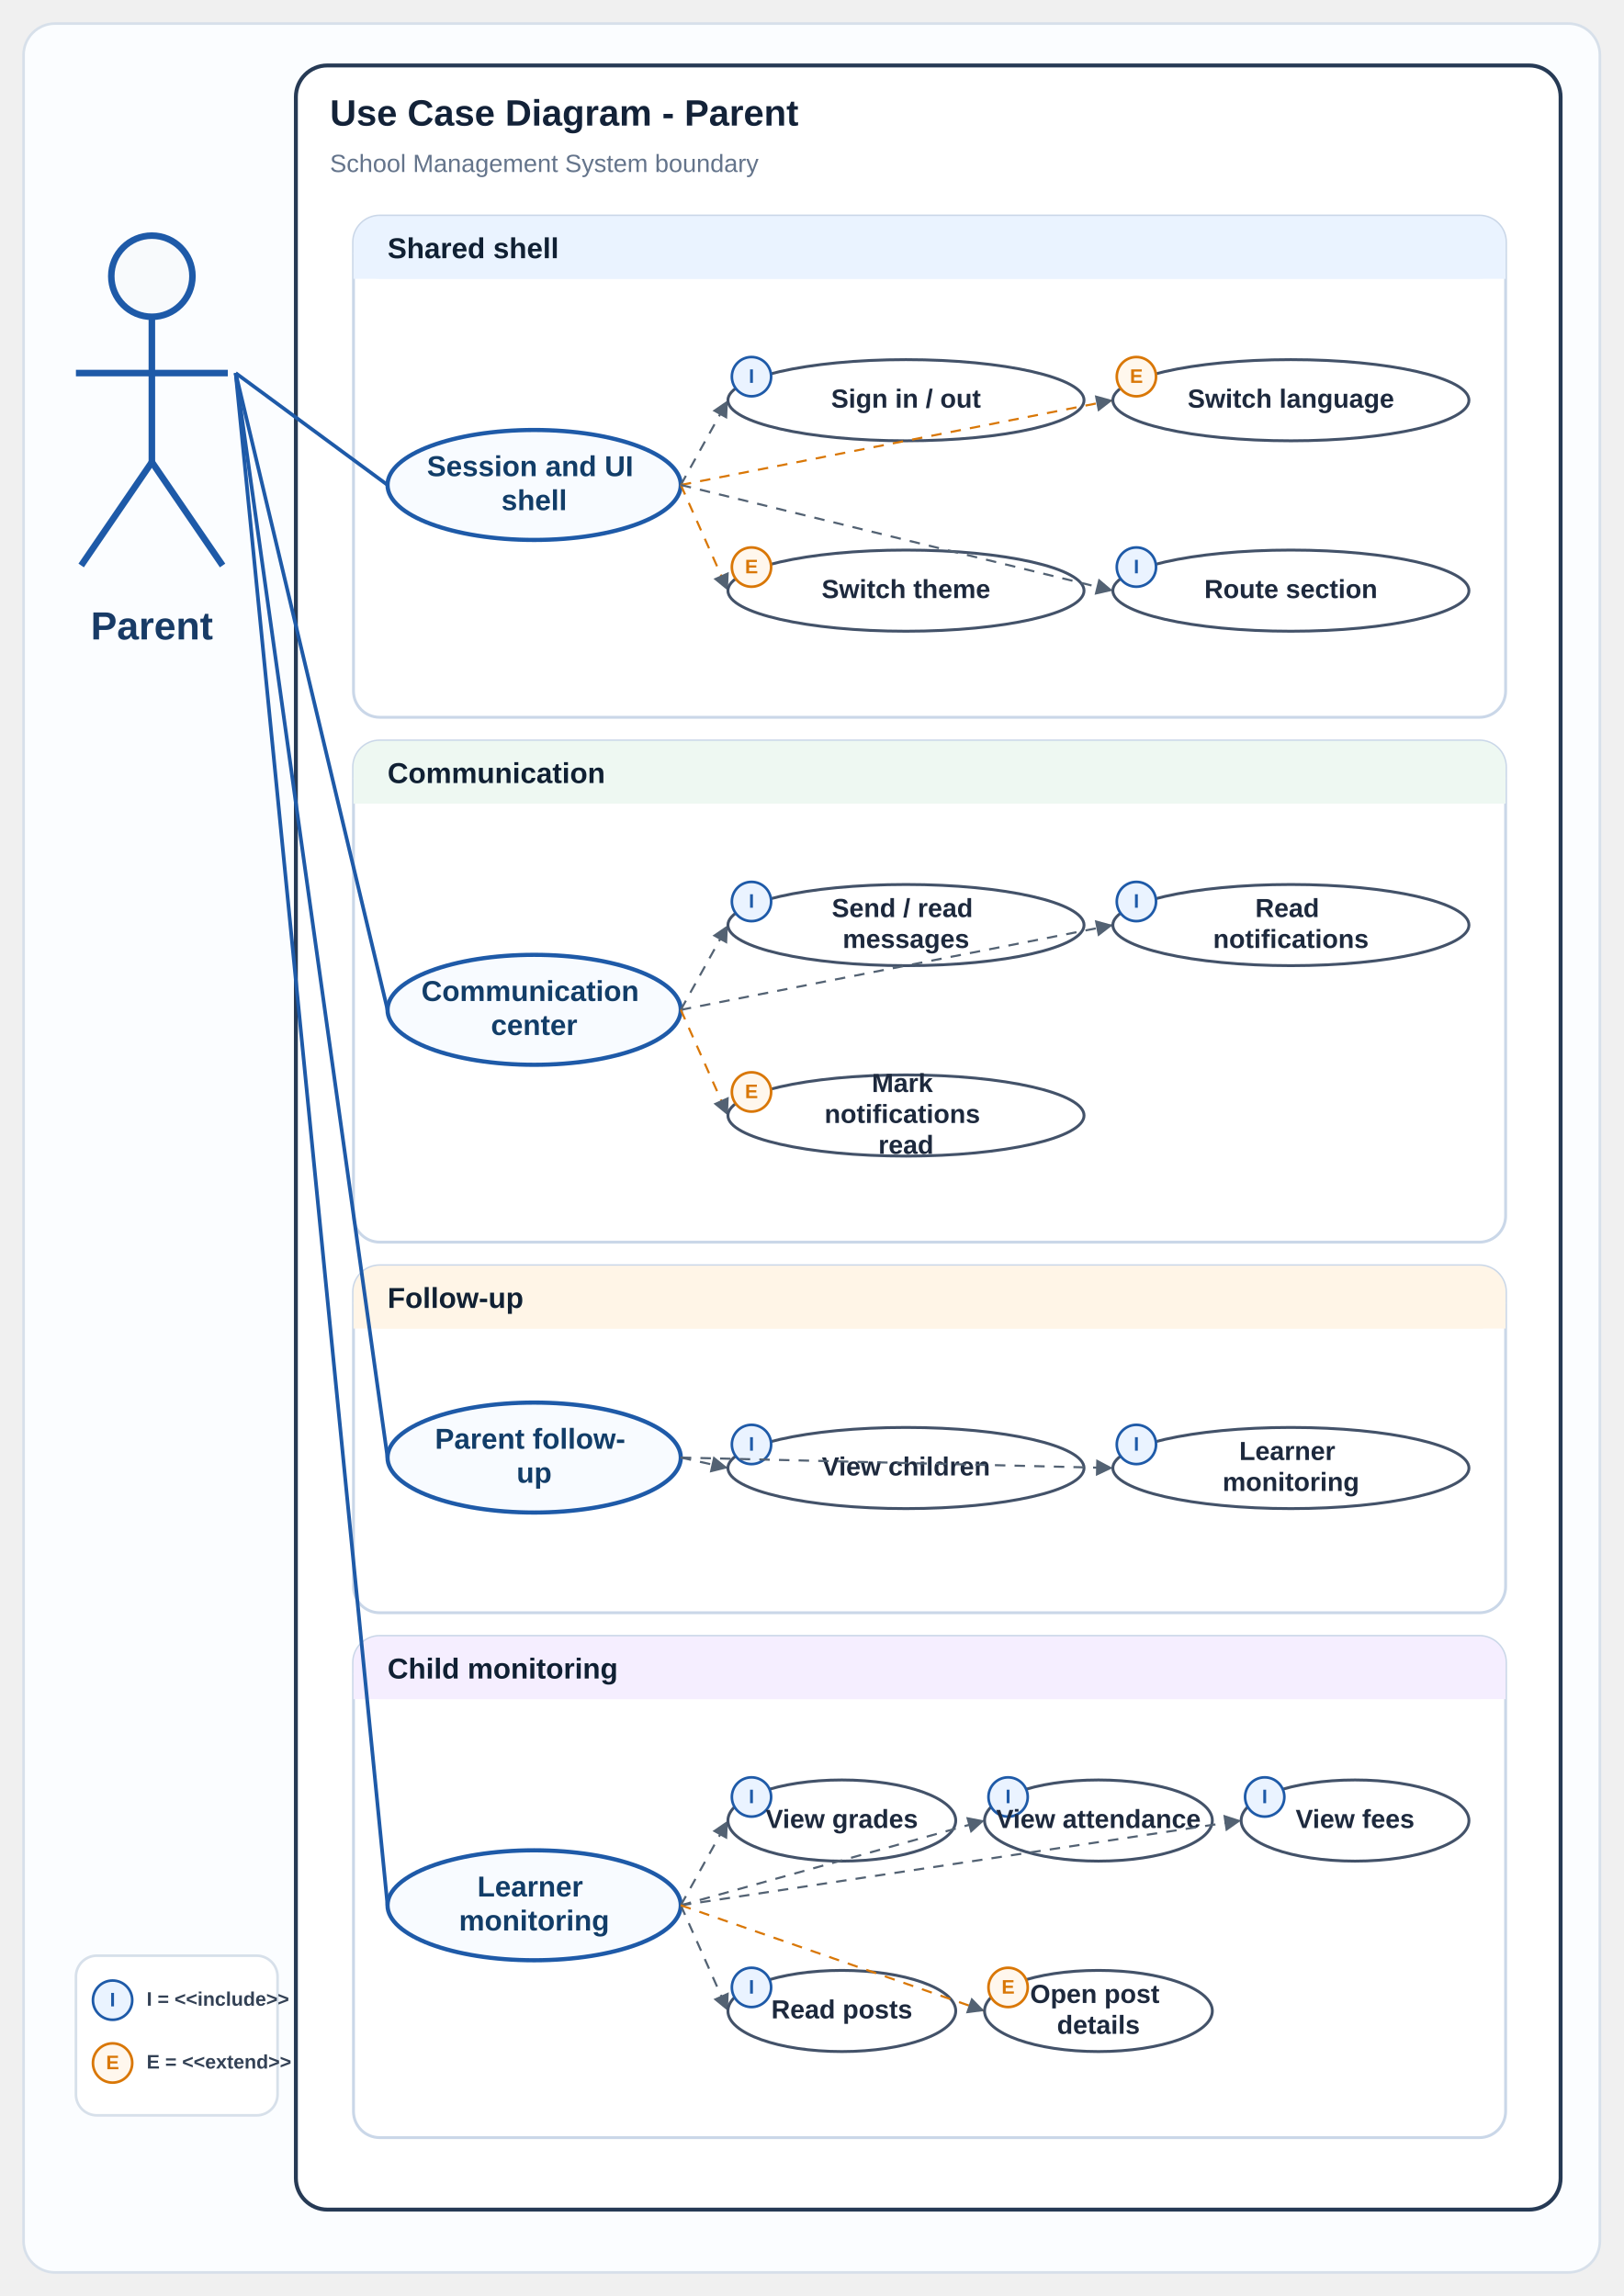
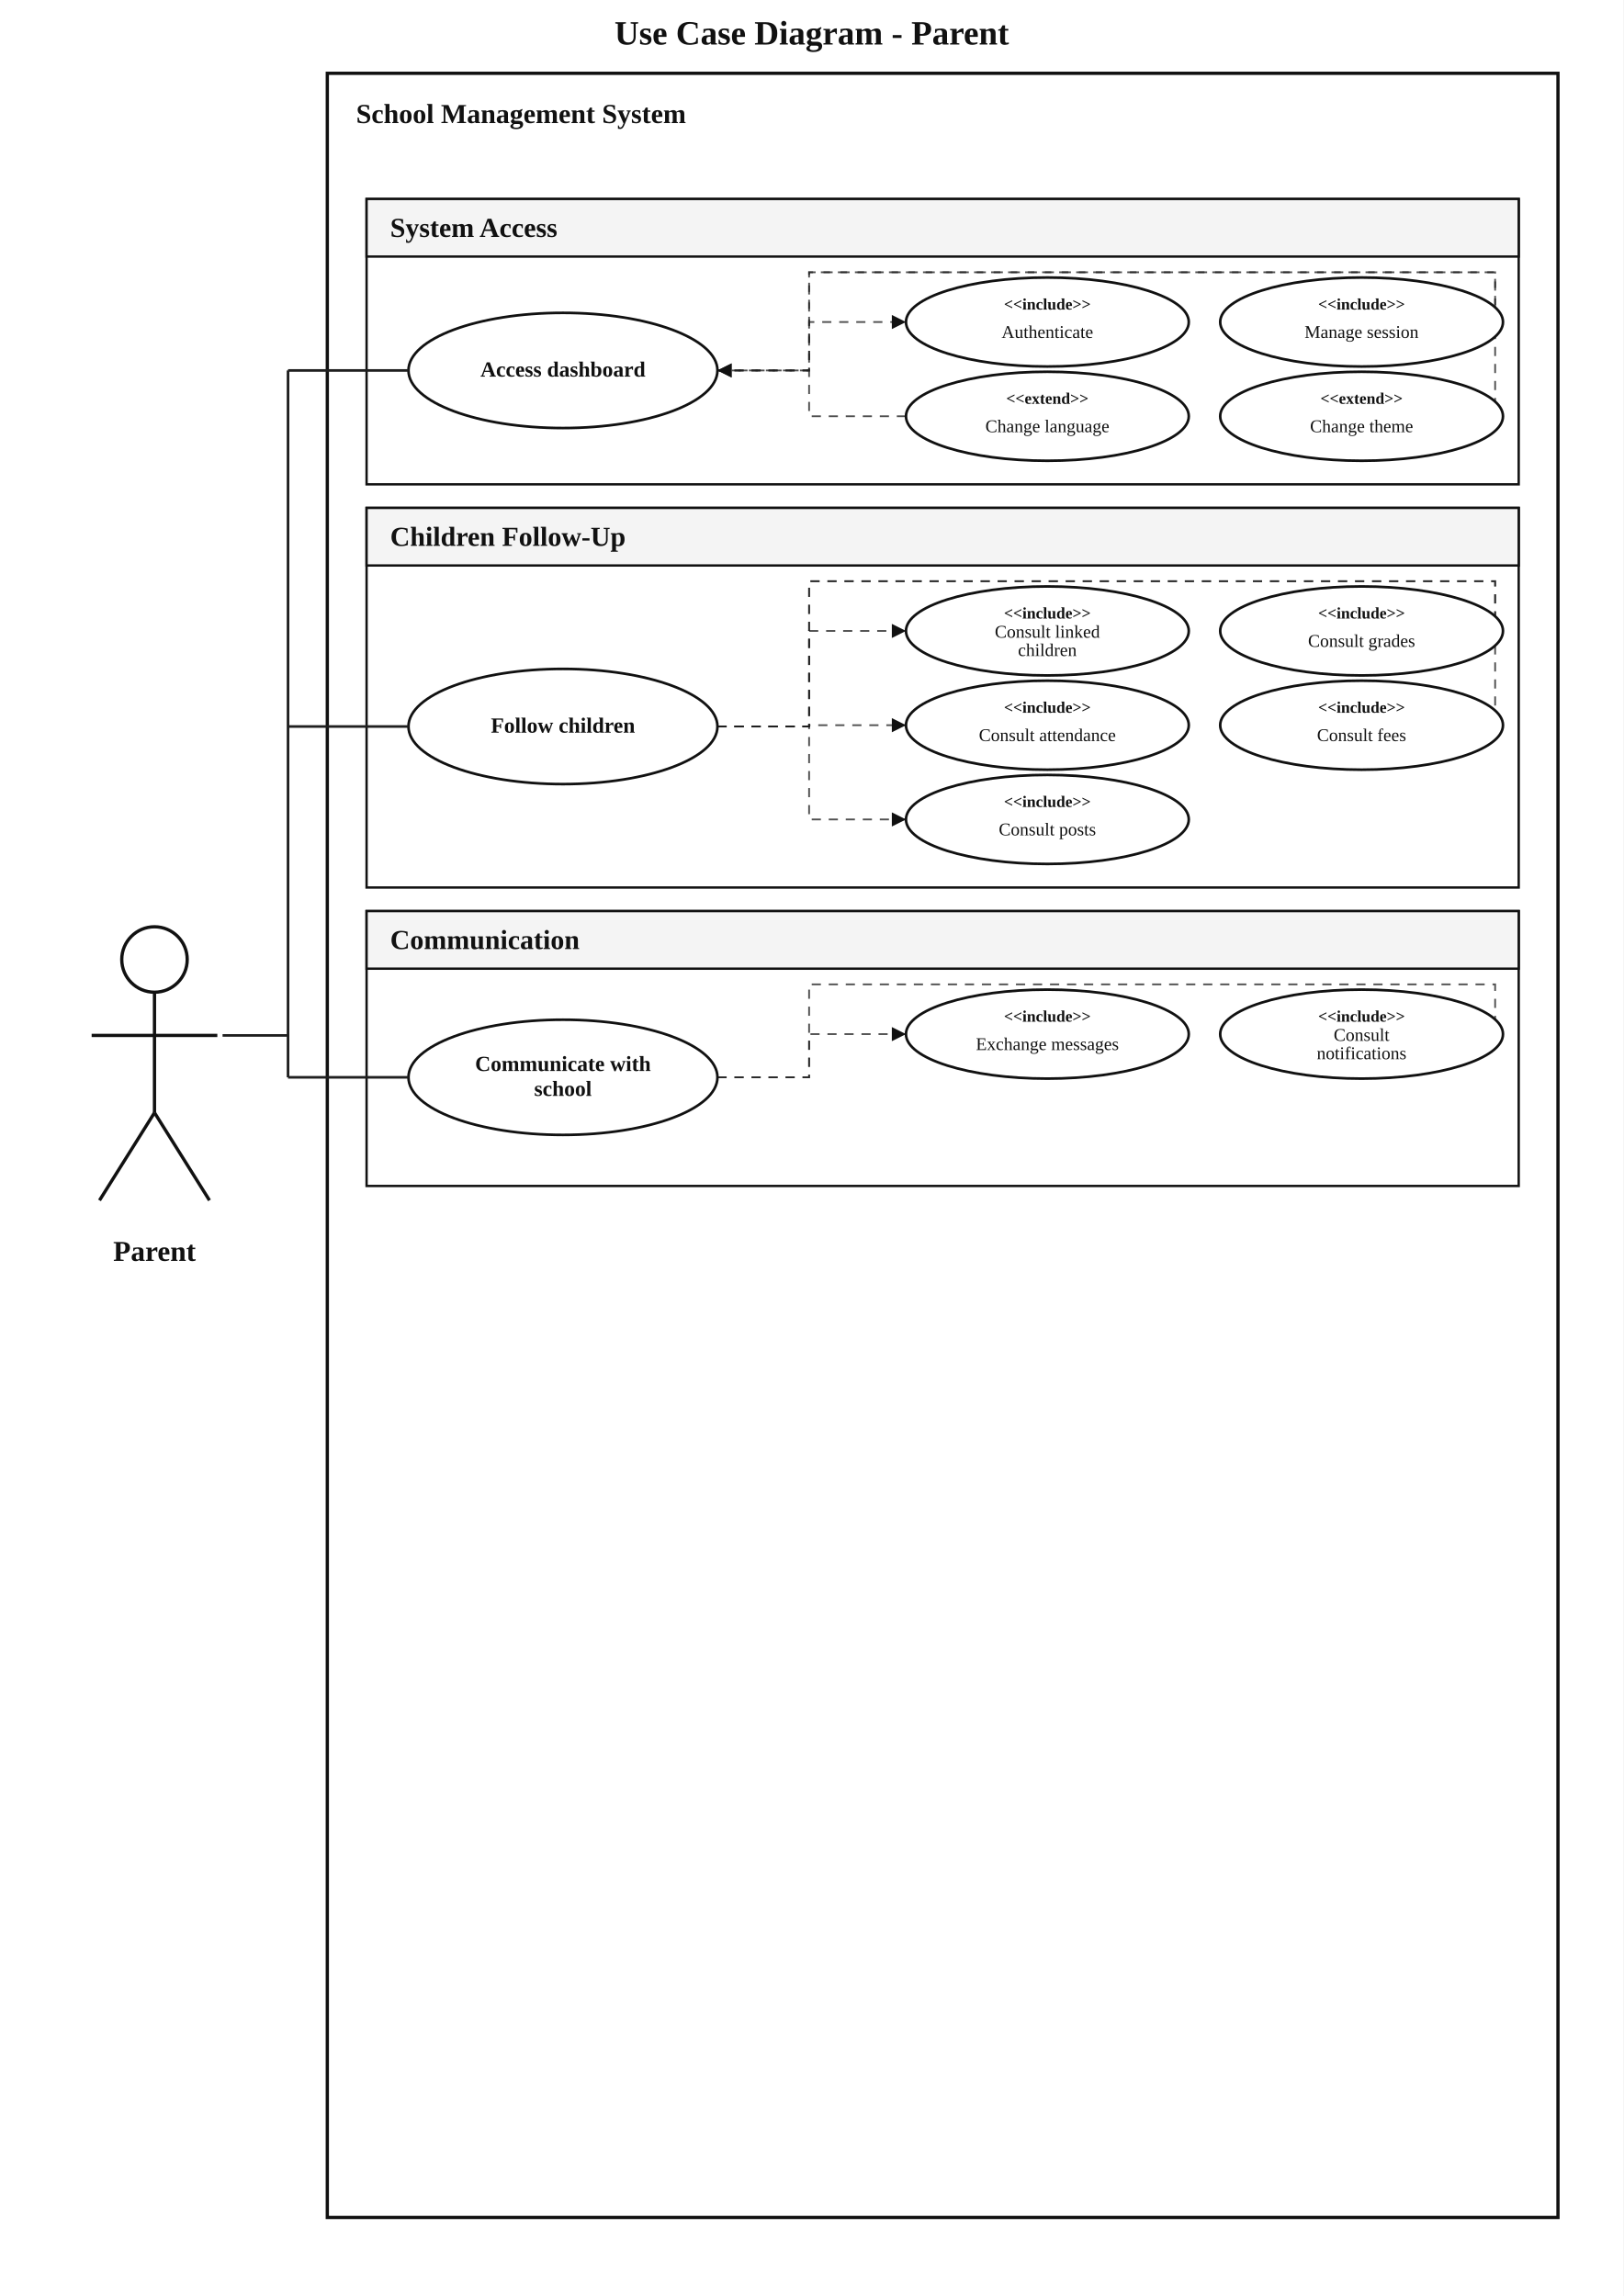
<svg xmlns="http://www.w3.org/2000/svg" width="1240px" height="1754px" viewBox="0 0 1240 1754">
  <defs>
-     <marker id="arrow" markerWidth="12" markerHeight="12" refX="10" refY="6" orient="auto">
-       <path d="M2,2 L10,6 L2,10 Z" fill="#536273" />
+     <marker id="arrow" markerWidth="10" markerHeight="10" refX="9" refY="5" orient="auto">
+       <path d="M1,1 L9,5 L1,9 Z" fill="#111111" />
    </marker>
  </defs>
-   <rect x="18" y="18" width="1204" height="1718" rx="24" fill="#FBFDFF" stroke="#D7E0EA" stroke-width="2" />
-   <rect x="226" y="50" width="966" height="1638" rx="24" fill="#FFFFFF" stroke="#263A55" stroke-width="3.0" />
-   <text x="252" y="88.0" font-family="Arial, Helvetica, sans-serif" font-size="28" font-weight="800" fill="#132238" text-anchor="start" dominant-baseline="middle">
-     <tspan x="252" dy="0">Use Case Diagram - Parent</tspan>
-   </text>
-   <text x="252" y="126.0" font-family="Arial, Helvetica, sans-serif" font-size="19" font-weight="500" fill="#64748B" text-anchor="start" dominant-baseline="middle">
-     <tspan x="252" dy="0">School Management System boundary</tspan>
-   </text>
-   <circle cx="116" cy="211" r="31" fill="#F8FAFC" stroke="#1E5AA8" stroke-width="5" />
-   <line x1="116" y1="243" x2="116" y2="353" stroke="#1E5AA8" stroke-width="5" fill="none" />
-   <line x1="58" y1="285" x2="174" y2="285" stroke="#1E5AA8" stroke-width="5" fill="none" />
-   <line x1="116" y1="353" x2="62" y2="432" stroke="#1E5AA8" stroke-width="5" fill="none" />
-   <line x1="116" y1="353" x2="170" y2="432" stroke="#1E5AA8" stroke-width="5" fill="none" />
-   <text x="116" y="480.0" font-family="Arial, Helvetica, sans-serif" font-size="30" font-weight="700" fill="#183B66" text-anchor="middle" dominant-baseline="middle">
-     <tspan x="116" dy="0">Parent</tspan>
-   </text>
-   <rect x="270" y="165" width="880" height="382.958" rx="20" fill="#FFFFFF" stroke="#CAD7E8" stroke-width="2.2" />
-   <rect x="270" y="165" width="880" height="48" rx="20" fill="#EAF3FF" stroke="#EAF3FF" stroke-width="0" />
-   <rect x="270" y="193" width="880" height="20" rx="0" fill="#EAF3FF" stroke="#EAF3FF" stroke-width="0" />
-   <text x="296" y="191.0" font-family="Arial, Helvetica, sans-serif" font-size="22" font-weight="700" fill="#102033" text-anchor="start" dominant-baseline="middle">
-     <tspan x="296" dy="0">Shared shell</tspan>
-   </text>
-   <ellipse cx="408" cy="370.479" rx="112" ry="42" fill="#F8FBFF" stroke="#1E5AA8" stroke-width="3.2" />
-   <text x="408" y="357.499" font-family="Arial, Helvetica, sans-serif" font-size="22" font-weight="700" fill="#123D68" text-anchor="middle" dominant-baseline="middle">
-     <tspan x="408" dy="0">Session and UI</tspan>
-     <tspan x="408" dy="25.96">shell</tspan>
-   </text>
-   <line x1="520" y1="370.479" x2="556.0" y2="305.74" stroke="#536273" stroke-width="1.6" fill="none" stroke-dasharray="8 7" marker-end="url(#arrow)" />
-   <ellipse cx="692.0" cy="305.74" rx="136.0" ry="31.0" fill="#FFFFFF" stroke="#435269" stroke-width="2.2" />
-   <circle cx="574.0" cy="287.74" r="15" fill="#EAF3FF" stroke="#1E5AA8" stroke-width="2" />
-   <text x="574.0" y="288.24" font-family="Arial, Helvetica, sans-serif" font-size="15" font-weight="800" fill="#1E5AA8" text-anchor="middle" dominant-baseline="middle">
-     <tspan x="574.0" dy="0">I</tspan>
-   </text>
-   <text x="692.0" y="305.74" font-family="Arial, Helvetica, sans-serif" font-size="20" font-weight="600" fill="#1D293D" text-anchor="middle" dominant-baseline="middle">
-     <tspan x="692.0" dy="0">Sign in / out</tspan>
-   </text>
-   <line x1="520" y1="370.479" x2="850.0" y2="305.74" stroke="#D97706" stroke-width="1.6" fill="none" stroke-dasharray="8 7" marker-end="url(#arrow)" />
-   <ellipse cx="986.0" cy="305.74" rx="136.0" ry="31.0" fill="#FFFFFF" stroke="#435269" stroke-width="2.2" />
-   <circle cx="868.0" cy="287.74" r="15" fill="#FFF7ED" stroke="#D97706" stroke-width="2" />
-   <text x="868.0" y="288.24" font-family="Arial, Helvetica, sans-serif" font-size="15" font-weight="800" fill="#D97706" text-anchor="middle" dominant-baseline="middle">
-     <tspan x="868.0" dy="0">E</tspan>
-   </text>
-   <text x="986.0" y="305.74" font-family="Arial, Helvetica, sans-serif" font-size="20" font-weight="600" fill="#1D293D" text-anchor="middle" dominant-baseline="middle">
-     <tspan x="986.0" dy="0">Switch language</tspan>
-   </text>
-   <line x1="520" y1="370.479" x2="556.0" y2="451.219" stroke="#D97706" stroke-width="1.6" fill="none" stroke-dasharray="8 7" marker-end="url(#arrow)" />
-   <ellipse cx="692.0" cy="451.219" rx="136.0" ry="31.0" fill="#FFFFFF" stroke="#435269" stroke-width="2.2" />
-   <circle cx="574.0" cy="433.219" r="15" fill="#FFF7ED" stroke="#D97706" stroke-width="2" />
-   <text x="574.0" y="433.719" font-family="Arial, Helvetica, sans-serif" font-size="15" font-weight="800" fill="#D97706" text-anchor="middle" dominant-baseline="middle">
-     <tspan x="574.0" dy="0">E</tspan>
-   </text>
-   <text x="692.0" y="451.219" font-family="Arial, Helvetica, sans-serif" font-size="20" font-weight="600" fill="#1D293D" text-anchor="middle" dominant-baseline="middle">
-     <tspan x="692.0" dy="0">Switch theme</tspan>
-   </text>
-   <line x1="520" y1="370.479" x2="850.0" y2="451.219" stroke="#536273" stroke-width="1.6" fill="none" stroke-dasharray="8 7" marker-end="url(#arrow)" />
-   <ellipse cx="986.0" cy="451.219" rx="136.0" ry="31.0" fill="#FFFFFF" stroke="#435269" stroke-width="2.2" />
-   <circle cx="868.0" cy="433.219" r="15" fill="#EAF3FF" stroke="#1E5AA8" stroke-width="2" />
-   <text x="868.0" y="433.719" font-family="Arial, Helvetica, sans-serif" font-size="15" font-weight="800" fill="#1E5AA8" text-anchor="middle" dominant-baseline="middle">
-     <tspan x="868.0" dy="0">I</tspan>
-   </text>
-   <text x="986.0" y="451.219" font-family="Arial, Helvetica, sans-serif" font-size="20" font-weight="600" fill="#1D293D" text-anchor="middle" dominant-baseline="middle">
-     <tspan x="986.0" dy="0">Route section</tspan>
-   </text>
-   <rect x="270" y="565.958" width="880" height="382.958" rx="20" fill="#FFFFFF" stroke="#CAD7E8" stroke-width="2.2" />
-   <rect x="270" y="565.958" width="880" height="48" rx="20" fill="#EEF8F2" stroke="#EEF8F2" stroke-width="0" />
-   <rect x="270" y="593.958" width="880" height="20" rx="0" fill="#EEF8F2" stroke="#EEF8F2" stroke-width="0" />
-   <text x="296" y="591.958" font-family="Arial, Helvetica, sans-serif" font-size="22" font-weight="700" fill="#102033" text-anchor="start" dominant-baseline="middle">
-     <tspan x="296" dy="0">Communication</tspan>
-   </text>
-   <ellipse cx="408" cy="771.437" rx="112" ry="42" fill="#F8FBFF" stroke="#1E5AA8" stroke-width="3.2" />
-   <text x="408" y="758.457" font-family="Arial, Helvetica, sans-serif" font-size="22" font-weight="700" fill="#123D68" text-anchor="middle" dominant-baseline="middle">
-     <tspan x="408" dy="0">Communication</tspan>
-     <tspan x="408" dy="25.96">center</tspan>
-   </text>
-   <line x1="520" y1="771.437" x2="556.0" y2="706.698" stroke="#536273" stroke-width="1.6" fill="none" stroke-dasharray="8 7" marker-end="url(#arrow)" />
-   <ellipse cx="692.0" cy="706.698" rx="136.0" ry="31.0" fill="#FFFFFF" stroke="#435269" stroke-width="2.2" />
-   <circle cx="574.0" cy="688.698" r="15" fill="#EAF3FF" stroke="#1E5AA8" stroke-width="2" />
-   <text x="574.0" y="689.198" font-family="Arial, Helvetica, sans-serif" font-size="15" font-weight="800" fill="#1E5AA8" text-anchor="middle" dominant-baseline="middle">
-     <tspan x="574.0" dy="0">I</tspan>
-   </text>
-   <text x="692.0" y="694.898" font-family="Arial, Helvetica, sans-serif" font-size="20" font-weight="600" fill="#1D293D" text-anchor="middle" dominant-baseline="middle">
-     <tspan x="692.0" dy="0">Send / read</tspan>
-     <tspan x="692.0" dy="23.6">messages</tspan>
-   </text>
-   <line x1="520" y1="771.437" x2="850.0" y2="706.698" stroke="#536273" stroke-width="1.6" fill="none" stroke-dasharray="8 7" marker-end="url(#arrow)" />
-   <ellipse cx="986.0" cy="706.698" rx="136.0" ry="31.0" fill="#FFFFFF" stroke="#435269" stroke-width="2.2" />
-   <circle cx="868.0" cy="688.698" r="15" fill="#EAF3FF" stroke="#1E5AA8" stroke-width="2" />
-   <text x="868.0" y="689.198" font-family="Arial, Helvetica, sans-serif" font-size="15" font-weight="800" fill="#1E5AA8" text-anchor="middle" dominant-baseline="middle">
-     <tspan x="868.0" dy="0">I</tspan>
-   </text>
-   <text x="986.0" y="694.898" font-family="Arial, Helvetica, sans-serif" font-size="20" font-weight="600" fill="#1D293D" text-anchor="middle" dominant-baseline="middle">
-     <tspan x="986.0" dy="0">Read</tspan>
-     <tspan x="986.0" dy="23.6">notifications</tspan>
-   </text>
-   <line x1="520" y1="771.437" x2="556.0" y2="852.177" stroke="#D97706" stroke-width="1.6" fill="none" stroke-dasharray="8 7" marker-end="url(#arrow)" />
-   <ellipse cx="692.0" cy="852.177" rx="136.0" ry="31.0" fill="#FFFFFF" stroke="#435269" stroke-width="2.2" />
-   <circle cx="574.0" cy="834.177" r="15" fill="#FFF7ED" stroke="#D97706" stroke-width="2" />
-   <text x="574.0" y="834.677" font-family="Arial, Helvetica, sans-serif" font-size="15" font-weight="800" fill="#D97706" text-anchor="middle" dominant-baseline="middle">
-     <tspan x="574.0" dy="0">E</tspan>
-   </text>
-   <text x="692.0" y="828.577" font-family="Arial, Helvetica, sans-serif" font-size="20" font-weight="600" fill="#1D293D" text-anchor="middle" dominant-baseline="middle">
-     <tspan x="692.0" dy="0">Mark</tspan>
-     <tspan x="692.0" dy="23.6">notifications</tspan>
-     <tspan x="692.0" dy="23.6">read</tspan>
-   </text>
-   <rect x="270" y="966.917" width="880" height="265.125" rx="20" fill="#FFFFFF" stroke="#CAD7E8" stroke-width="2.2" />
-   <rect x="270" y="966.917" width="880" height="48" rx="20" fill="#FFF5E7" stroke="#FFF5E7" stroke-width="0" />
-   <rect x="270" y="994.917" width="880" height="20" rx="0" fill="#FFF5E7" stroke="#FFF5E7" stroke-width="0" />
-   <text x="296" y="992.917" font-family="Arial, Helvetica, sans-serif" font-size="22" font-weight="700" fill="#102033" text-anchor="start" dominant-baseline="middle">
-     <tspan x="296" dy="0">Follow-up</tspan>
-   </text>
-   <ellipse cx="408" cy="1113.479" rx="112" ry="42" fill="#F8FBFF" stroke="#1E5AA8" stroke-width="3.2" />
-   <text x="408" y="1100.499" font-family="Arial, Helvetica, sans-serif" font-size="22" font-weight="700" fill="#123D68" text-anchor="middle" dominant-baseline="middle">
-     <tspan x="408" dy="0">Parent follow-</tspan>
-     <tspan x="408" dy="25.96">up</tspan>
-   </text>
-   <line x1="520" y1="1113.479" x2="556.0" y2="1121.479" stroke="#536273" stroke-width="1.6" fill="none" stroke-dasharray="8 7" marker-end="url(#arrow)" />
-   <ellipse cx="692.0" cy="1121.479" rx="136.0" ry="31.0" fill="#FFFFFF" stroke="#435269" stroke-width="2.2" />
-   <circle cx="574.0" cy="1103.479" r="15" fill="#EAF3FF" stroke="#1E5AA8" stroke-width="2" />
-   <text x="574.0" y="1103.979" font-family="Arial, Helvetica, sans-serif" font-size="15" font-weight="800" fill="#1E5AA8" text-anchor="middle" dominant-baseline="middle">
-     <tspan x="574.0" dy="0">I</tspan>
-   </text>
-   <text x="692.0" y="1121.479" font-family="Arial, Helvetica, sans-serif" font-size="20" font-weight="600" fill="#1D293D" text-anchor="middle" dominant-baseline="middle">
-     <tspan x="692.0" dy="0">View children</tspan>
-   </text>
-   <line x1="520" y1="1113.479" x2="850.0" y2="1121.479" stroke="#536273" stroke-width="1.6" fill="none" stroke-dasharray="8 7" marker-end="url(#arrow)" />
-   <ellipse cx="986.0" cy="1121.479" rx="136.0" ry="31.0" fill="#FFFFFF" stroke="#435269" stroke-width="2.2" />
-   <circle cx="868.0" cy="1103.479" r="15" fill="#EAF3FF" stroke="#1E5AA8" stroke-width="2" />
-   <text x="868.0" y="1103.979" font-family="Arial, Helvetica, sans-serif" font-size="15" font-weight="800" fill="#1E5AA8" text-anchor="middle" dominant-baseline="middle">
-     <tspan x="868.0" dy="0">I</tspan>
-   </text>
-   <text x="986.0" y="1109.679" font-family="Arial, Helvetica, sans-serif" font-size="20" font-weight="600" fill="#1D293D" text-anchor="middle" dominant-baseline="middle">
-     <tspan x="986.0" dy="0">Learner</tspan>
-     <tspan x="986.0" dy="23.6">monitoring</tspan>
-   </text>
-   <rect x="270" y="1250.042" width="880" height="382.958" rx="20" fill="#FFFFFF" stroke="#CAD7E8" stroke-width="2.2" />
-   <rect x="270" y="1250.042" width="880" height="48" rx="20" fill="#F5EEFF" stroke="#F5EEFF" stroke-width="0" />
-   <rect x="270" y="1278.042" width="880" height="20" rx="0" fill="#F5EEFF" stroke="#F5EEFF" stroke-width="0" />
-   <text x="296" y="1276.042" font-family="Arial, Helvetica, sans-serif" font-size="22" font-weight="700" fill="#102033" text-anchor="start" dominant-baseline="middle">
-     <tspan x="296" dy="0">Child monitoring</tspan>
-   </text>
-   <ellipse cx="408" cy="1455.521" rx="112" ry="42" fill="#F8FBFF" stroke="#1E5AA8" stroke-width="3.2" />
-   <text x="408" y="1442.541" font-family="Arial, Helvetica, sans-serif" font-size="22" font-weight="700" fill="#123D68" text-anchor="middle" dominant-baseline="middle">
-     <tspan x="408" dy="0">Learner</tspan>
-     <tspan x="408" dy="25.96">monitoring</tspan>
-   </text>
-   <line x1="520" y1="1455.521" x2="556.0" y2="1390.781" stroke="#536273" stroke-width="1.6" fill="none" stroke-dasharray="8 7" marker-end="url(#arrow)" />
-   <ellipse cx="643.0" cy="1390.781" rx="87.0" ry="31.0" fill="#FFFFFF" stroke="#435269" stroke-width="2.2" />
-   <circle cx="574.0" cy="1372.781" r="15" fill="#EAF3FF" stroke="#1E5AA8" stroke-width="2" />
-   <text x="574.0" y="1373.281" font-family="Arial, Helvetica, sans-serif" font-size="15" font-weight="800" fill="#1E5AA8" text-anchor="middle" dominant-baseline="middle">
-     <tspan x="574.0" dy="0">I</tspan>
-   </text>
-   <text x="643.0" y="1390.781" font-family="Arial, Helvetica, sans-serif" font-size="20" font-weight="600" fill="#1D293D" text-anchor="middle" dominant-baseline="middle">
-     <tspan x="643.0" dy="0">View grades</tspan>
-   </text>
-   <line x1="520" y1="1455.521" x2="752.0" y2="1390.781" stroke="#536273" stroke-width="1.6" fill="none" stroke-dasharray="8 7" marker-end="url(#arrow)" />
-   <ellipse cx="839.0" cy="1390.781" rx="87.0" ry="31.0" fill="#FFFFFF" stroke="#435269" stroke-width="2.2" />
-   <circle cx="770.0" cy="1372.781" r="15" fill="#EAF3FF" stroke="#1E5AA8" stroke-width="2" />
-   <text x="770.0" y="1373.281" font-family="Arial, Helvetica, sans-serif" font-size="15" font-weight="800" fill="#1E5AA8" text-anchor="middle" dominant-baseline="middle">
-     <tspan x="770.0" dy="0">I</tspan>
-   </text>
-   <text x="839.0" y="1390.781" font-family="Arial, Helvetica, sans-serif" font-size="20" font-weight="600" fill="#1D293D" text-anchor="middle" dominant-baseline="middle">
-     <tspan x="839.0" dy="0">View attendance</tspan>
-   </text>
-   <line x1="520" y1="1455.521" x2="948.0" y2="1390.781" stroke="#536273" stroke-width="1.6" fill="none" stroke-dasharray="8 7" marker-end="url(#arrow)" />
-   <ellipse cx="1035.0" cy="1390.781" rx="87.0" ry="31.0" fill="#FFFFFF" stroke="#435269" stroke-width="2.2" />
-   <circle cx="966.0" cy="1372.781" r="15" fill="#EAF3FF" stroke="#1E5AA8" stroke-width="2" />
-   <text x="966.0" y="1373.281" font-family="Arial, Helvetica, sans-serif" font-size="15" font-weight="800" fill="#1E5AA8" text-anchor="middle" dominant-baseline="middle">
-     <tspan x="966.0" dy="0">I</tspan>
-   </text>
-   <text x="1035.0" y="1390.781" font-family="Arial, Helvetica, sans-serif" font-size="20" font-weight="600" fill="#1D293D" text-anchor="middle" dominant-baseline="middle">
-     <tspan x="1035.0" dy="0">View fees</tspan>
-   </text>
-   <line x1="520" y1="1455.521" x2="556.0" y2="1536.26" stroke="#536273" stroke-width="1.6" fill="none" stroke-dasharray="8 7" marker-end="url(#arrow)" />
-   <ellipse cx="643.0" cy="1536.26" rx="87.0" ry="31.0" fill="#FFFFFF" stroke="#435269" stroke-width="2.2" />
-   <circle cx="574.0" cy="1518.26" r="15" fill="#EAF3FF" stroke="#1E5AA8" stroke-width="2" />
-   <text x="574.0" y="1518.76" font-family="Arial, Helvetica, sans-serif" font-size="15" font-weight="800" fill="#1E5AA8" text-anchor="middle" dominant-baseline="middle">
-     <tspan x="574.0" dy="0">I</tspan>
-   </text>
-   <text x="643.0" y="1536.26" font-family="Arial, Helvetica, sans-serif" font-size="20" font-weight="600" fill="#1D293D" text-anchor="middle" dominant-baseline="middle">
-     <tspan x="643.0" dy="0">Read posts</tspan>
-   </text>
-   <line x1="520" y1="1455.521" x2="752.0" y2="1536.26" stroke="#D97706" stroke-width="1.6" fill="none" stroke-dasharray="8 7" marker-end="url(#arrow)" />
-   <ellipse cx="839.0" cy="1536.26" rx="87.0" ry="31.0" fill="#FFFFFF" stroke="#435269" stroke-width="2.2" />
-   <circle cx="770.0" cy="1518.26" r="15" fill="#FFF7ED" stroke="#D97706" stroke-width="2" />
-   <text x="770.0" y="1518.76" font-family="Arial, Helvetica, sans-serif" font-size="15" font-weight="800" fill="#D97706" text-anchor="middle" dominant-baseline="middle">
-     <tspan x="770.0" dy="0">E</tspan>
-   </text>
-   <text x="839.0" y="1524.46" font-family="Arial, Helvetica, sans-serif" font-size="20" font-weight="600" fill="#1D293D" text-anchor="middle" dominant-baseline="middle">
-     <tspan x="839.0" dy="0">Open post</tspan>
-     <tspan x="839.0" dy="23.6">details</tspan>
-   </text>
-   <line x1="180" y1="285" x2="296" y2="370.479" stroke="#1E5AA8" stroke-width="2.8" fill="none" />
-   <line x1="180" y1="285" x2="296" y2="771.437" stroke="#1E5AA8" stroke-width="2.8" fill="none" />
-   <line x1="180" y1="285" x2="296" y2="1113.479" stroke="#1E5AA8" stroke-width="2.8" fill="none" />
-   <line x1="180" y1="285" x2="296" y2="1455.521" stroke="#1E5AA8" stroke-width="2.8" fill="none" />
-   <rect x="58" y="1494" width="154" height="122" rx="16" fill="#FFFFFF" stroke="#D7E0EA" stroke-width="2" />
-   <circle cx="86" cy="1528" r="15" fill="#EAF3FF" stroke="#1E5AA8" stroke-width="2" />
-   <text x="86" y="1528.5" font-family="Arial, Helvetica, sans-serif" font-size="15" font-weight="800" fill="#1E5AA8" text-anchor="middle" dominant-baseline="middle">
-     <tspan x="86" dy="0">I</tspan>
-   </text>
-   <text x="112" y="1528.0" font-family="Arial, Helvetica, sans-serif" font-size="15" font-weight="700" fill="#334155" text-anchor="start" dominant-baseline="middle">
-     <tspan x="112" dy="0">I = &lt;&lt;include&gt;&gt;</tspan>
-   </text>
-   <circle cx="86" cy="1576" r="15" fill="#FFF7ED" stroke="#D97706" stroke-width="2" />
-   <text x="86" y="1576.5" font-family="Arial, Helvetica, sans-serif" font-size="15" font-weight="800" fill="#D97706" text-anchor="middle" dominant-baseline="middle">
-     <tspan x="86" dy="0">E</tspan>
-   </text>
-   <text x="112" y="1576.0" font-family="Arial, Helvetica, sans-serif" font-size="15" font-weight="700" fill="#334155" text-anchor="start" dominant-baseline="middle">
-     <tspan x="112" dy="0">E = &lt;&lt;extend&gt;&gt;</tspan>
-   </text>
+   <rect x="0" y="0" width="1240" height="1754" fill="#FFFFFF" />
+   <text x="620.0" y="34" font-family="Times New Roman, Times, serif" font-size="26" font-weight="700" fill="#111111" text-anchor="middle">Use Case Diagram - Parent</text>
+   <rect x="250" y="56" width="940" height="1638" fill="#FFFFFF" stroke="#111111" stroke-width="2.5" />
+   <text x="272" y="94" font-family="Times New Roman, Times, serif" font-size="21" font-weight="700" fill="#111111">School Management System</text>
+   <g>
+     <circle cx="118" cy="733.0" r="25" fill="#FFFFFF" stroke="#111111" stroke-width="2.5" />
+     <line x1="118" y1="758.0" x2="118" y2="850.0" stroke="#111111" stroke-width="2.5" />
+     <line x1="70" y1="791.0" x2="166" y2="791.0" stroke="#111111" stroke-width="2.5" />
+     <line x1="118" y1="850.0" x2="76" y2="917.0" stroke="#111111" stroke-width="2.5" />
+     <line x1="118" y1="850.0" x2="160" y2="917.0" stroke="#111111" stroke-width="2.5" />
+     <text x="118.0" y="957.0" font-family="Times New Roman, Times, serif" font-size="22" font-weight="600" fill="#111111" text-anchor="middle" dominant-baseline="middle">Parent</text>
+   </g>
+   <rect x="280" y="152" width="880" height="218" fill="#FFFFFF" stroke="#111111" stroke-width="1.8" />
+   <rect x="280" y="152" width="880" height="44" fill="#F4F4F4" stroke="#111111" stroke-width="1.8" />
+   <text x="298" y="181" font-family="Times New Roman, Times, serif" font-size="21" font-weight="700" fill="#111111">System Access</text>
+   <path d="M 548.0 283.0 L 618.0 283.0 L 618.0 246.0 L 692.0 246.0" fill="none" stroke="#1F1F1F" stroke-width="1.35" stroke-opacity="0.78" stroke-dasharray="7 6" marker-end="url(#arrow)" />
+   <path d="M 548.0 283.0 L 618.0 283.0 L 618.0 208.0 L 1142.0 208.0 L 1142.0 246.0 L 1148.0 246.0" fill="none" stroke="#1F1F1F" stroke-width="1.35" stroke-opacity="0.78" stroke-dasharray="7 6" marker-end="url(#arrow)" />
+   <path d="M 692.0 318.0 L 618.0 318.0 L 618.0 283.0 L 548.0 283.0" fill="none" stroke="#1F1F1F" stroke-width="1.35" stroke-opacity="0.78" stroke-dasharray="7 6" marker-end="url(#arrow)" />
+   <path d="M 1148.0 318.0 L 1142.0 318.0 L 1142.0 208.0 L 618.0 208.0 L 618.0 283.0 L 548.0 283.0" fill="none" stroke="#1F1F1F" stroke-width="1.35" stroke-opacity="0.78" stroke-dasharray="7 6" marker-end="url(#arrow)" />
+   <ellipse cx="430.0" cy="283.0" rx="118" ry="44" fill="#FFFFFF" stroke="#111111" stroke-width="2" />
+   <text x="430.0" y="283.0" font-family="Times New Roman, Times, serif" font-size="16.5" font-weight="600" fill="#111111" text-anchor="middle" dominant-baseline="middle">Access dashboard</text>
+   <ellipse cx="800.0" cy="246.0" rx="108" ry="34" fill="#FFFFFF" stroke="#111111" stroke-width="2" />
+   <text x="800.0" y="233.0" font-family="Times New Roman, Times, serif" font-size="12.3" font-weight="600" fill="#111111" text-anchor="middle" dominant-baseline="middle">&lt;&lt;include&gt;&gt;</text>
+   <text x="800.0" y="255.0" font-family="Times New Roman, Times, serif" font-size="13.7" font-weight="500" fill="#111111" text-anchor="middle" dominant-baseline="middle">Authenticate</text>
+   <ellipse cx="1040.0" cy="246.0" rx="108" ry="34" fill="#FFFFFF" stroke="#111111" stroke-width="2" />
+   <text x="1040.0" y="233.0" font-family="Times New Roman, Times, serif" font-size="12.3" font-weight="600" fill="#111111" text-anchor="middle" dominant-baseline="middle">&lt;&lt;include&gt;&gt;</text>
+   <text x="1040.0" y="255.0" font-family="Times New Roman, Times, serif" font-size="13.7" font-weight="500" fill="#111111" text-anchor="middle" dominant-baseline="middle">Manage session</text>
+   <ellipse cx="800.0" cy="318.0" rx="108" ry="34" fill="#FFFFFF" stroke="#111111" stroke-width="2" />
+   <text x="800.0" y="305.0" font-family="Times New Roman, Times, serif" font-size="12.3" font-weight="600" fill="#111111" text-anchor="middle" dominant-baseline="middle">&lt;&lt;extend&gt;&gt;</text>
+   <text x="800.0" y="327.0" font-family="Times New Roman, Times, serif" font-size="13.7" font-weight="500" fill="#111111" text-anchor="middle" dominant-baseline="middle">Change language</text>
+   <ellipse cx="1040.0" cy="318.0" rx="108" ry="34" fill="#FFFFFF" stroke="#111111" stroke-width="2" />
+   <text x="1040.0" y="305.0" font-family="Times New Roman, Times, serif" font-size="12.3" font-weight="600" fill="#111111" text-anchor="middle" dominant-baseline="middle">&lt;&lt;extend&gt;&gt;</text>
+   <text x="1040.0" y="327.0" font-family="Times New Roman, Times, serif" font-size="13.7" font-weight="500" fill="#111111" text-anchor="middle" dominant-baseline="middle">Change theme</text>
+   <rect x="280" y="388" width="880" height="290" fill="#FFFFFF" stroke="#111111" stroke-width="1.8" />
+   <rect x="280" y="388" width="880" height="44" fill="#F4F4F4" stroke="#111111" stroke-width="1.8" />
+   <text x="298" y="417" font-family="Times New Roman, Times, serif" font-size="21" font-weight="700" fill="#111111">Children Follow-Up</text>
+   <path d="M 548.0 555.0 L 618.0 555.0 L 618.0 482.0 L 692.0 482.0" fill="none" stroke="#1F1F1F" stroke-width="1.35" stroke-opacity="0.78" stroke-dasharray="7 6" marker-end="url(#arrow)" />
+   <path d="M 548.0 555.0 L 618.0 555.0 L 618.0 444.0 L 1142.0 444.0 L 1142.0 482.0 L 1148.0 482.0" fill="none" stroke="#1F1F1F" stroke-width="1.35" stroke-opacity="0.78" stroke-dasharray="7 6" marker-end="url(#arrow)" />
+   <path d="M 548.0 555.0 L 618.0 555.0 L 618.0 554.0 L 692.0 554.0" fill="none" stroke="#1F1F1F" stroke-width="1.35" stroke-opacity="0.78" stroke-dasharray="7 6" marker-end="url(#arrow)" />
+   <path d="M 548.0 555.0 L 618.0 555.0 L 618.0 444.0 L 1142.0 444.0 L 1142.0 554.0 L 1148.0 554.0" fill="none" stroke="#1F1F1F" stroke-width="1.35" stroke-opacity="0.78" stroke-dasharray="7 6" marker-end="url(#arrow)" />
+   <path d="M 548.0 555.0 L 618.0 555.0 L 618.0 626.0 L 692.0 626.0" fill="none" stroke="#1F1F1F" stroke-width="1.35" stroke-opacity="0.78" stroke-dasharray="7 6" marker-end="url(#arrow)" />
+   <ellipse cx="430.0" cy="555.0" rx="118" ry="44" fill="#FFFFFF" stroke="#111111" stroke-width="2" />
+   <text x="430.0" y="555.0" font-family="Times New Roman, Times, serif" font-size="16.5" font-weight="600" fill="#111111" text-anchor="middle" dominant-baseline="middle">Follow children</text>
+   <ellipse cx="800.0" cy="482.0" rx="108" ry="34" fill="#FFFFFF" stroke="#111111" stroke-width="2" />
+   <text x="800.0" y="469.0" font-family="Times New Roman, Times, serif" font-size="12.3" font-weight="600" fill="#111111" text-anchor="middle" dominant-baseline="middle">&lt;&lt;include&gt;&gt;</text>
+   <text x="800.0" y="484.0" font-family="Times New Roman, Times, serif" font-size="13.7" font-weight="500" fill="#111111" text-anchor="middle" dominant-baseline="middle">Consult linked</text>
+   <text x="800.0" y="498.0" font-family="Times New Roman, Times, serif" font-size="13.7" font-weight="500" fill="#111111" text-anchor="middle" dominant-baseline="middle">children</text>
+   <ellipse cx="1040.0" cy="482.0" rx="108" ry="34" fill="#FFFFFF" stroke="#111111" stroke-width="2" />
+   <text x="1040.0" y="469.0" font-family="Times New Roman, Times, serif" font-size="12.3" font-weight="600" fill="#111111" text-anchor="middle" dominant-baseline="middle">&lt;&lt;include&gt;&gt;</text>
+   <text x="1040.0" y="491.0" font-family="Times New Roman, Times, serif" font-size="13.7" font-weight="500" fill="#111111" text-anchor="middle" dominant-baseline="middle">Consult grades</text>
+   <ellipse cx="800.0" cy="554.0" rx="108" ry="34" fill="#FFFFFF" stroke="#111111" stroke-width="2" />
+   <text x="800.0" y="541.0" font-family="Times New Roman, Times, serif" font-size="12.3" font-weight="600" fill="#111111" text-anchor="middle" dominant-baseline="middle">&lt;&lt;include&gt;&gt;</text>
+   <text x="800.0" y="563.0" font-family="Times New Roman, Times, serif" font-size="13.7" font-weight="500" fill="#111111" text-anchor="middle" dominant-baseline="middle">Consult attendance</text>
+   <ellipse cx="1040.0" cy="554.0" rx="108" ry="34" fill="#FFFFFF" stroke="#111111" stroke-width="2" />
+   <text x="1040.0" y="541.0" font-family="Times New Roman, Times, serif" font-size="12.3" font-weight="600" fill="#111111" text-anchor="middle" dominant-baseline="middle">&lt;&lt;include&gt;&gt;</text>
+   <text x="1040.0" y="563.0" font-family="Times New Roman, Times, serif" font-size="13.7" font-weight="500" fill="#111111" text-anchor="middle" dominant-baseline="middle">Consult fees</text>
+   <ellipse cx="800.0" cy="626.0" rx="108" ry="34" fill="#FFFFFF" stroke="#111111" stroke-width="2" />
+   <text x="800.0" y="613.0" font-family="Times New Roman, Times, serif" font-size="12.3" font-weight="600" fill="#111111" text-anchor="middle" dominant-baseline="middle">&lt;&lt;include&gt;&gt;</text>
+   <text x="800.0" y="635.0" font-family="Times New Roman, Times, serif" font-size="13.7" font-weight="500" fill="#111111" text-anchor="middle" dominant-baseline="middle">Consult posts</text>
+   <rect x="280" y="696" width="880" height="210" fill="#FFFFFF" stroke="#111111" stroke-width="1.8" />
+   <rect x="280" y="696" width="880" height="44" fill="#F4F4F4" stroke="#111111" stroke-width="1.8" />
+   <text x="298" y="725" font-family="Times New Roman, Times, serif" font-size="21" font-weight="700" fill="#111111">Communication</text>
+   <path d="M 548.0 823.0 L 618.0 823.0 L 618.0 790.0 L 692.0 790.0" fill="none" stroke="#1F1F1F" stroke-width="1.35" stroke-opacity="0.78" stroke-dasharray="7 6" marker-end="url(#arrow)" />
+   <path d="M 548.0 823.0 L 618.0 823.0 L 618.0 752.0 L 1142.0 752.0 L 1142.0 790.0 L 1148.0 790.0" fill="none" stroke="#1F1F1F" stroke-width="1.35" stroke-opacity="0.78" stroke-dasharray="7 6" marker-end="url(#arrow)" />
+   <ellipse cx="430.0" cy="823.0" rx="118" ry="44" fill="#FFFFFF" stroke="#111111" stroke-width="2" />
+   <text x="430.0" y="813.5" font-family="Times New Roman, Times, serif" font-size="16.5" font-weight="600" fill="#111111" text-anchor="middle" dominant-baseline="middle">Communicate with</text>
+   <text x="430.0" y="832.5" font-family="Times New Roman, Times, serif" font-size="16.5" font-weight="600" fill="#111111" text-anchor="middle" dominant-baseline="middle">school</text>
+   <ellipse cx="800.0" cy="790.0" rx="108" ry="34" fill="#FFFFFF" stroke="#111111" stroke-width="2" />
+   <text x="800.0" y="777.0" font-family="Times New Roman, Times, serif" font-size="12.3" font-weight="600" fill="#111111" text-anchor="middle" dominant-baseline="middle">&lt;&lt;include&gt;&gt;</text>
+   <text x="800.0" y="799.0" font-family="Times New Roman, Times, serif" font-size="13.7" font-weight="500" fill="#111111" text-anchor="middle" dominant-baseline="middle">Exchange messages</text>
+   <ellipse cx="1040.0" cy="790.0" rx="108" ry="34" fill="#FFFFFF" stroke="#111111" stroke-width="2" />
+   <text x="1040.0" y="777.0" font-family="Times New Roman, Times, serif" font-size="12.3" font-weight="600" fill="#111111" text-anchor="middle" dominant-baseline="middle">&lt;&lt;include&gt;&gt;</text>
+   <text x="1040.0" y="792.0" font-family="Times New Roman, Times, serif" font-size="13.7" font-weight="500" fill="#111111" text-anchor="middle" dominant-baseline="middle">Consult</text>
+   <text x="1040.0" y="806.0" font-family="Times New Roman, Times, serif" font-size="13.7" font-weight="500" fill="#111111" text-anchor="middle" dominant-baseline="middle">notifications</text>
+   <line x1="170.0" y1="791.0" x2="220.0" y2="791.0" stroke="#1F1F1F" stroke-width="2" />
+   <line x1="220.0" y1="283.0" x2="220.0" y2="823.0" stroke="#1F1F1F" stroke-width="2" />
+   <line x1="220.0" y1="283.0" x2="312.0" y2="283.0" stroke="#1F1F1F" stroke-width="2" />
+   <line x1="220.0" y1="555.0" x2="312.0" y2="555.0" stroke="#1F1F1F" stroke-width="2" />
+   <line x1="220.0" y1="823.0" x2="312.0" y2="823.0" stroke="#1F1F1F" stroke-width="2" />
</svg>
